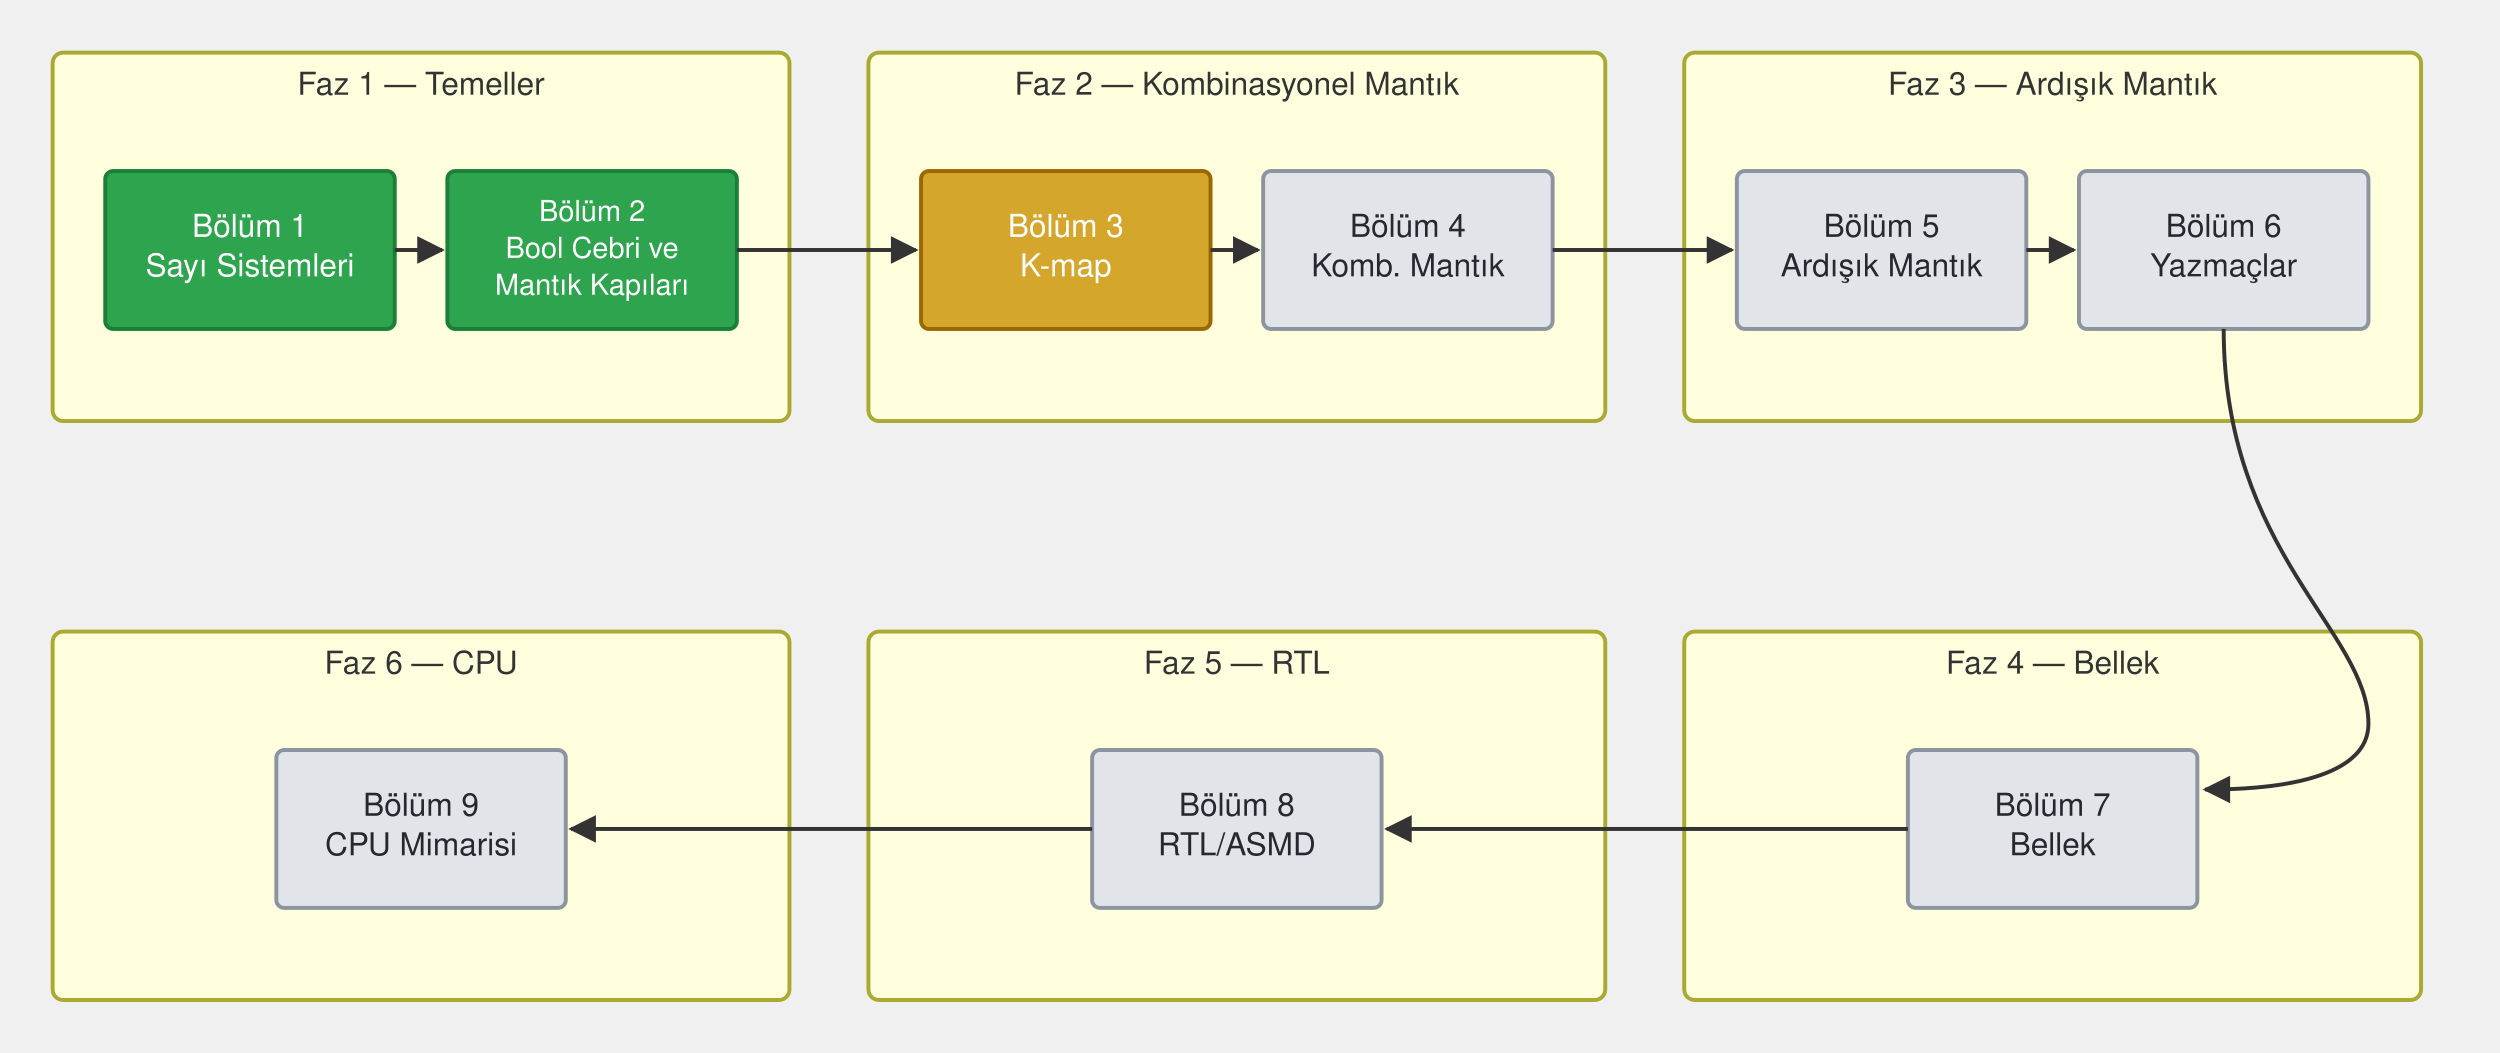
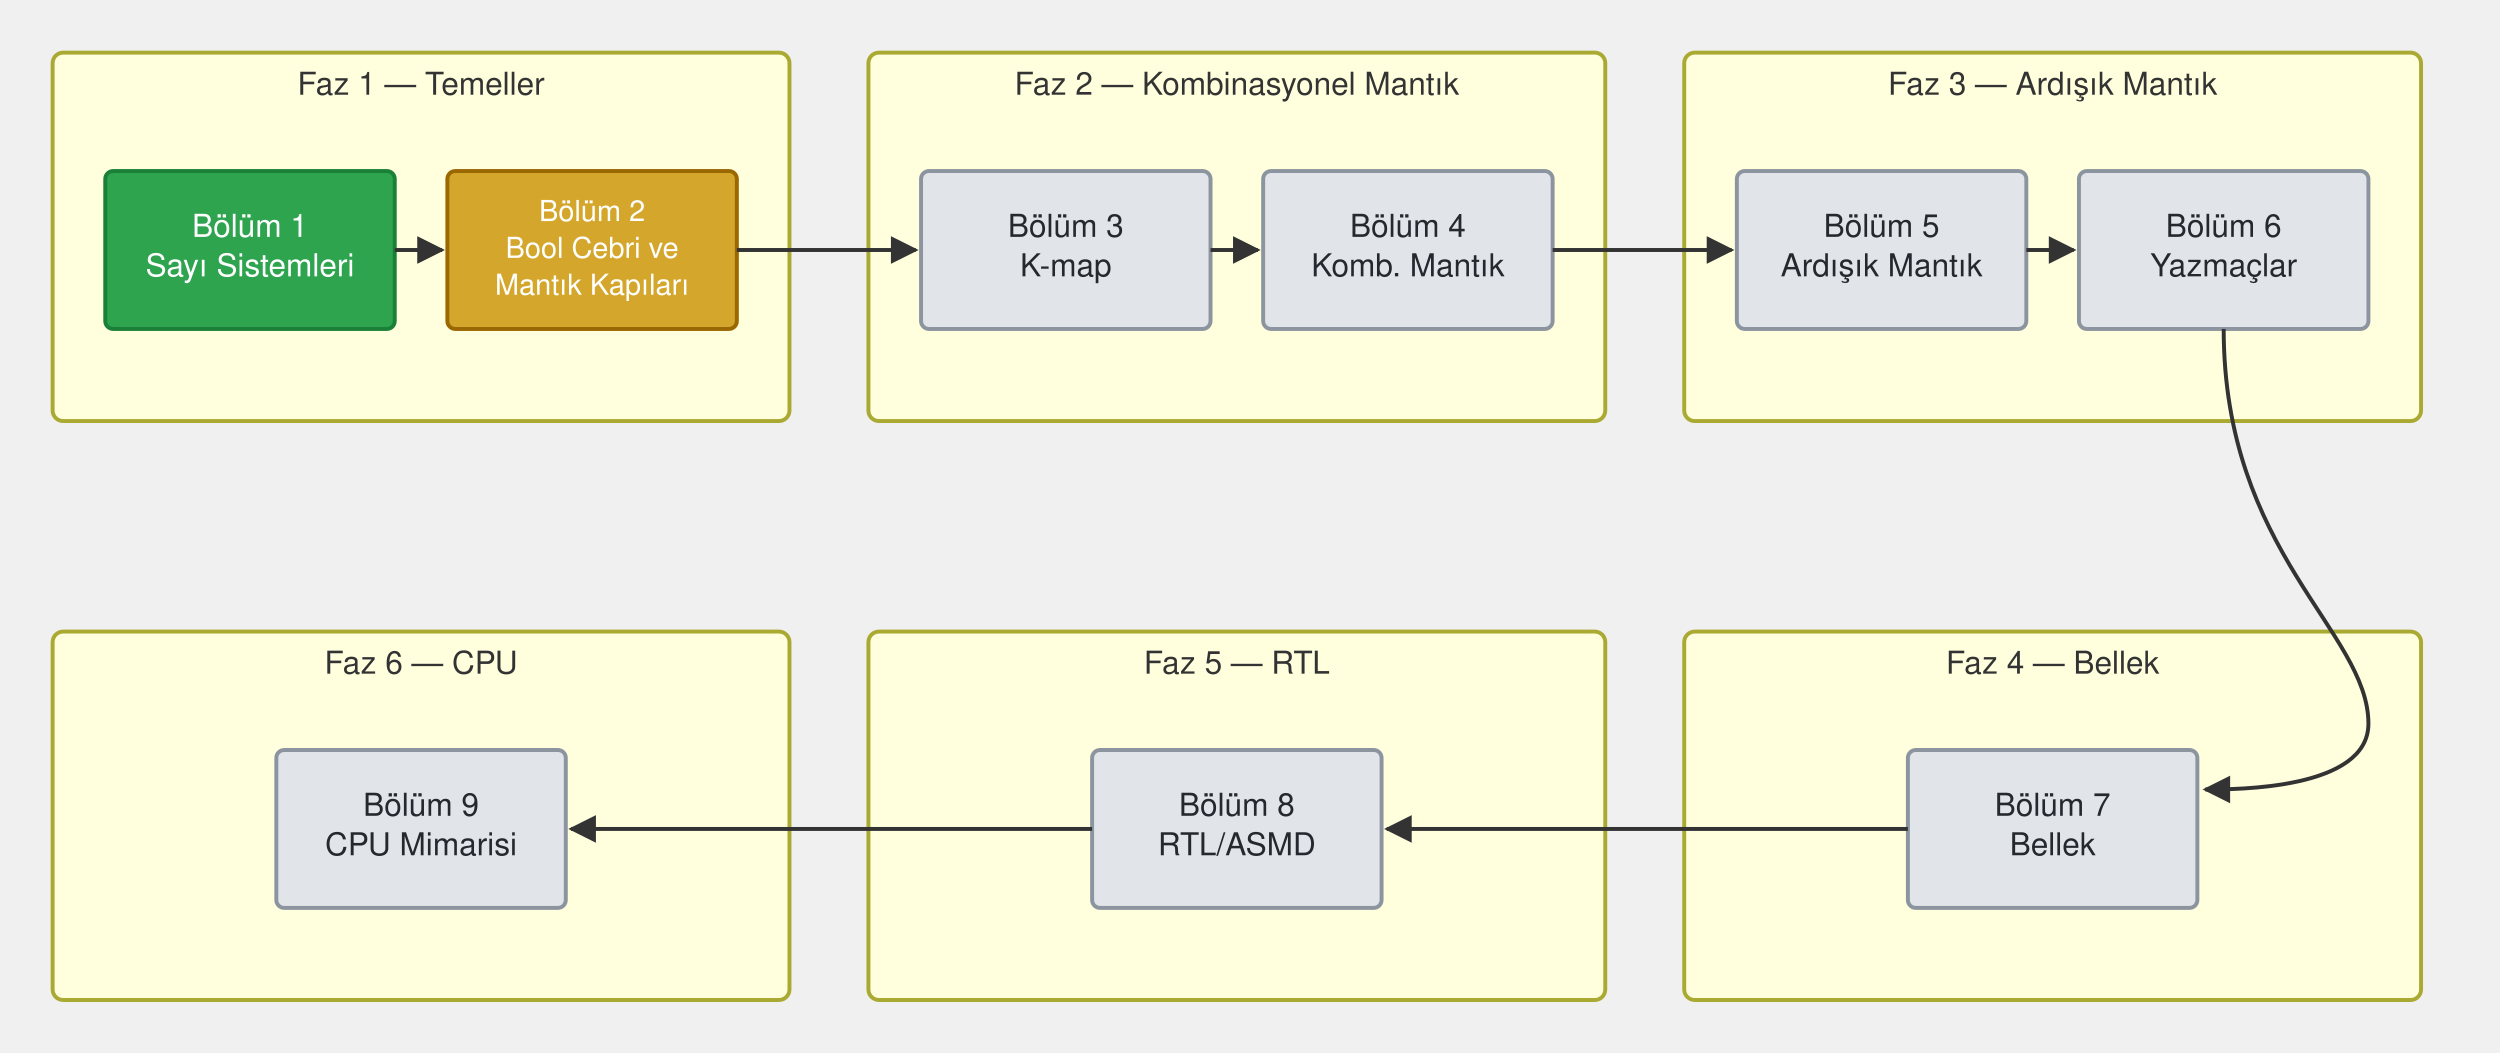
<svg xmlns="http://www.w3.org/2000/svg" width="950" height="400" viewBox="0 0 950 400" font-family="Helvetica, Arial, sans-serif">
  <defs>
    <marker id="arrow" viewBox="0 0 10 10" refX="9" refY="5" markerWidth="7" markerHeight="7" orient="auto-start-reverse">
      <path d="M 0 0 L 10 5 L 0 10 z" fill="#333333" />
    </marker>
  </defs>
  <rect x="20" y="20" width="280" height="140" rx="4" fill="#FFFFDE" stroke="#AAAA33" stroke-width="1.5" />
  <text x="160" y="36" text-anchor="middle" font-size="12" fill="#333333">Faz 1 — Temeller</text>
  <rect x="40" y="65" width="110" height="60" rx="3" fill="#2ea44f" stroke="#1a7f37" stroke-width="1.5" />
  <text x="95" y="90" text-anchor="middle" font-size="12" fill="#ffffff">Bölüm 1</text>
  <text x="95" y="105" text-anchor="middle" font-size="12" fill="#ffffff">Sayı Sistemleri</text>
-   <rect x="170" y="65" width="110" height="60" rx="3" fill="#2ea44f" stroke="#1a7f37" stroke-width="1.5" />
+   <rect x="170" y="65" width="110" height="60" rx="3" fill="#d4a72c" stroke="#9a6700" stroke-width="1.5" />
  <text x="225" y="84" text-anchor="middle" font-size="11" fill="#ffffff">Bölüm 2</text>
  <text x="225" y="98" text-anchor="middle" font-size="11" fill="#ffffff">Bool Cebri ve</text>
  <text x="225" y="112" text-anchor="middle" font-size="11" fill="#ffffff">Mantık Kapıları</text>
  <rect x="330" y="20" width="280" height="140" rx="4" fill="#FFFFDE" stroke="#AAAA33" stroke-width="1.5" />
  <text x="470" y="36" text-anchor="middle" font-size="12" fill="#333333">Faz 2 — Kombinasyonel Mantık</text>
-   <rect x="350" y="65" width="110" height="60" rx="3" fill="#d4a72c" stroke="#9a6700" stroke-width="1.5" />
-   <text x="405" y="90" text-anchor="middle" font-size="12" fill="#ffffff">Bölüm 3</text>
-   <text x="405" y="105" text-anchor="middle" font-size="12" fill="#ffffff">K-map</text>
+   <rect x="350" y="65" width="110" height="60" rx="3" fill="#e1e4e8" stroke="#8c959f" stroke-width="1.5" />
+   <text x="405" y="90" text-anchor="middle" font-size="12" fill="#24292f">Bölüm 3</text>
+   <text x="405" y="105" text-anchor="middle" font-size="12" fill="#24292f">K-map</text>
  <rect x="480" y="65" width="110" height="60" rx="3" fill="#e1e4e8" stroke="#8c959f" stroke-width="1.5" />
  <text x="535" y="90" text-anchor="middle" font-size="12" fill="#24292f">Bölüm 4</text>
  <text x="535" y="105" text-anchor="middle" font-size="12" fill="#24292f">Komb. Mantık</text>
  <rect x="640" y="20" width="280" height="140" rx="4" fill="#FFFFDE" stroke="#AAAA33" stroke-width="1.5" />
  <text x="780" y="36" text-anchor="middle" font-size="12" fill="#333333">Faz 3 — Ardışık Mantık</text>
  <rect x="660" y="65" width="110" height="60" rx="3" fill="#e1e4e8" stroke="#8c959f" stroke-width="1.5" />
  <text x="715" y="90" text-anchor="middle" font-size="12" fill="#24292f">Bölüm 5</text>
  <text x="715" y="105" text-anchor="middle" font-size="12" fill="#24292f">Ardışık Mantık</text>
  <rect x="790" y="65" width="110" height="60" rx="3" fill="#e1e4e8" stroke="#8c959f" stroke-width="1.5" />
  <text x="845" y="90" text-anchor="middle" font-size="12" fill="#24292f">Bölüm 6</text>
  <text x="845" y="105" text-anchor="middle" font-size="12" fill="#24292f">Yazmaçlar</text>
  <line x1="150" y1="95" x2="168" y2="95" stroke="#333333" stroke-width="1.5" marker-end="url(#arrow)" />
  <line x1="280" y1="95" x2="348" y2="95" stroke="#333333" stroke-width="1.5" marker-end="url(#arrow)" />
  <line x1="460" y1="95" x2="478" y2="95" stroke="#333333" stroke-width="1.5" marker-end="url(#arrow)" />
  <line x1="590" y1="95" x2="658" y2="95" stroke="#333333" stroke-width="1.5" marker-end="url(#arrow)" />
  <line x1="770" y1="95" x2="788" y2="95" stroke="#333333" stroke-width="1.5" marker-end="url(#arrow)" />
  <rect x="20" y="240" width="280" height="140" rx="4" fill="#FFFFDE" stroke="#AAAA33" stroke-width="1.5" />
  <text x="160" y="256" text-anchor="middle" font-size="12" fill="#333333">Faz 6 — CPU</text>
  <rect x="105" y="285" width="110" height="60" rx="3" fill="#e1e4e8" stroke="#8c959f" stroke-width="1.5" />
  <text x="160" y="310" text-anchor="middle" font-size="12" fill="#24292f">Bölüm 9</text>
  <text x="160" y="325" text-anchor="middle" font-size="12" fill="#24292f">CPU Mimarisi</text>
  <rect x="330" y="240" width="280" height="140" rx="4" fill="#FFFFDE" stroke="#AAAA33" stroke-width="1.5" />
  <text x="470" y="256" text-anchor="middle" font-size="12" fill="#333333">Faz 5 — RTL</text>
  <rect x="415" y="285" width="110" height="60" rx="3" fill="#e1e4e8" stroke="#8c959f" stroke-width="1.5" />
  <text x="470" y="310" text-anchor="middle" font-size="12" fill="#24292f">Bölüm 8</text>
  <text x="470" y="325" text-anchor="middle" font-size="12" fill="#24292f">RTL/ASMD</text>
  <rect x="640" y="240" width="280" height="140" rx="4" fill="#FFFFDE" stroke="#AAAA33" stroke-width="1.5" />
  <text x="780" y="256" text-anchor="middle" font-size="12" fill="#333333">Faz 4 — Bellek</text>
  <rect x="725" y="285" width="110" height="60" rx="3" fill="#e1e4e8" stroke="#8c959f" stroke-width="1.5" />
  <text x="780" y="310" text-anchor="middle" font-size="12" fill="#24292f">Bölüm 7</text>
  <text x="780" y="325" text-anchor="middle" font-size="12" fill="#24292f">Bellek</text>
  <line x1="725" y1="315" x2="527" y2="315" stroke="#333333" stroke-width="1.5" marker-end="url(#arrow)" />
  <line x1="415" y1="315" x2="217" y2="315" stroke="#333333" stroke-width="1.5" marker-end="url(#arrow)" />
  <path d="M 845 125 C 845 210 900 240 900 275 C 900 300 850 300 838 300" fill="none" stroke="#333333" stroke-width="1.5" marker-end="url(#arrow)" />
  <rect x="20" y="392" width="0" height="0" />
</svg>
